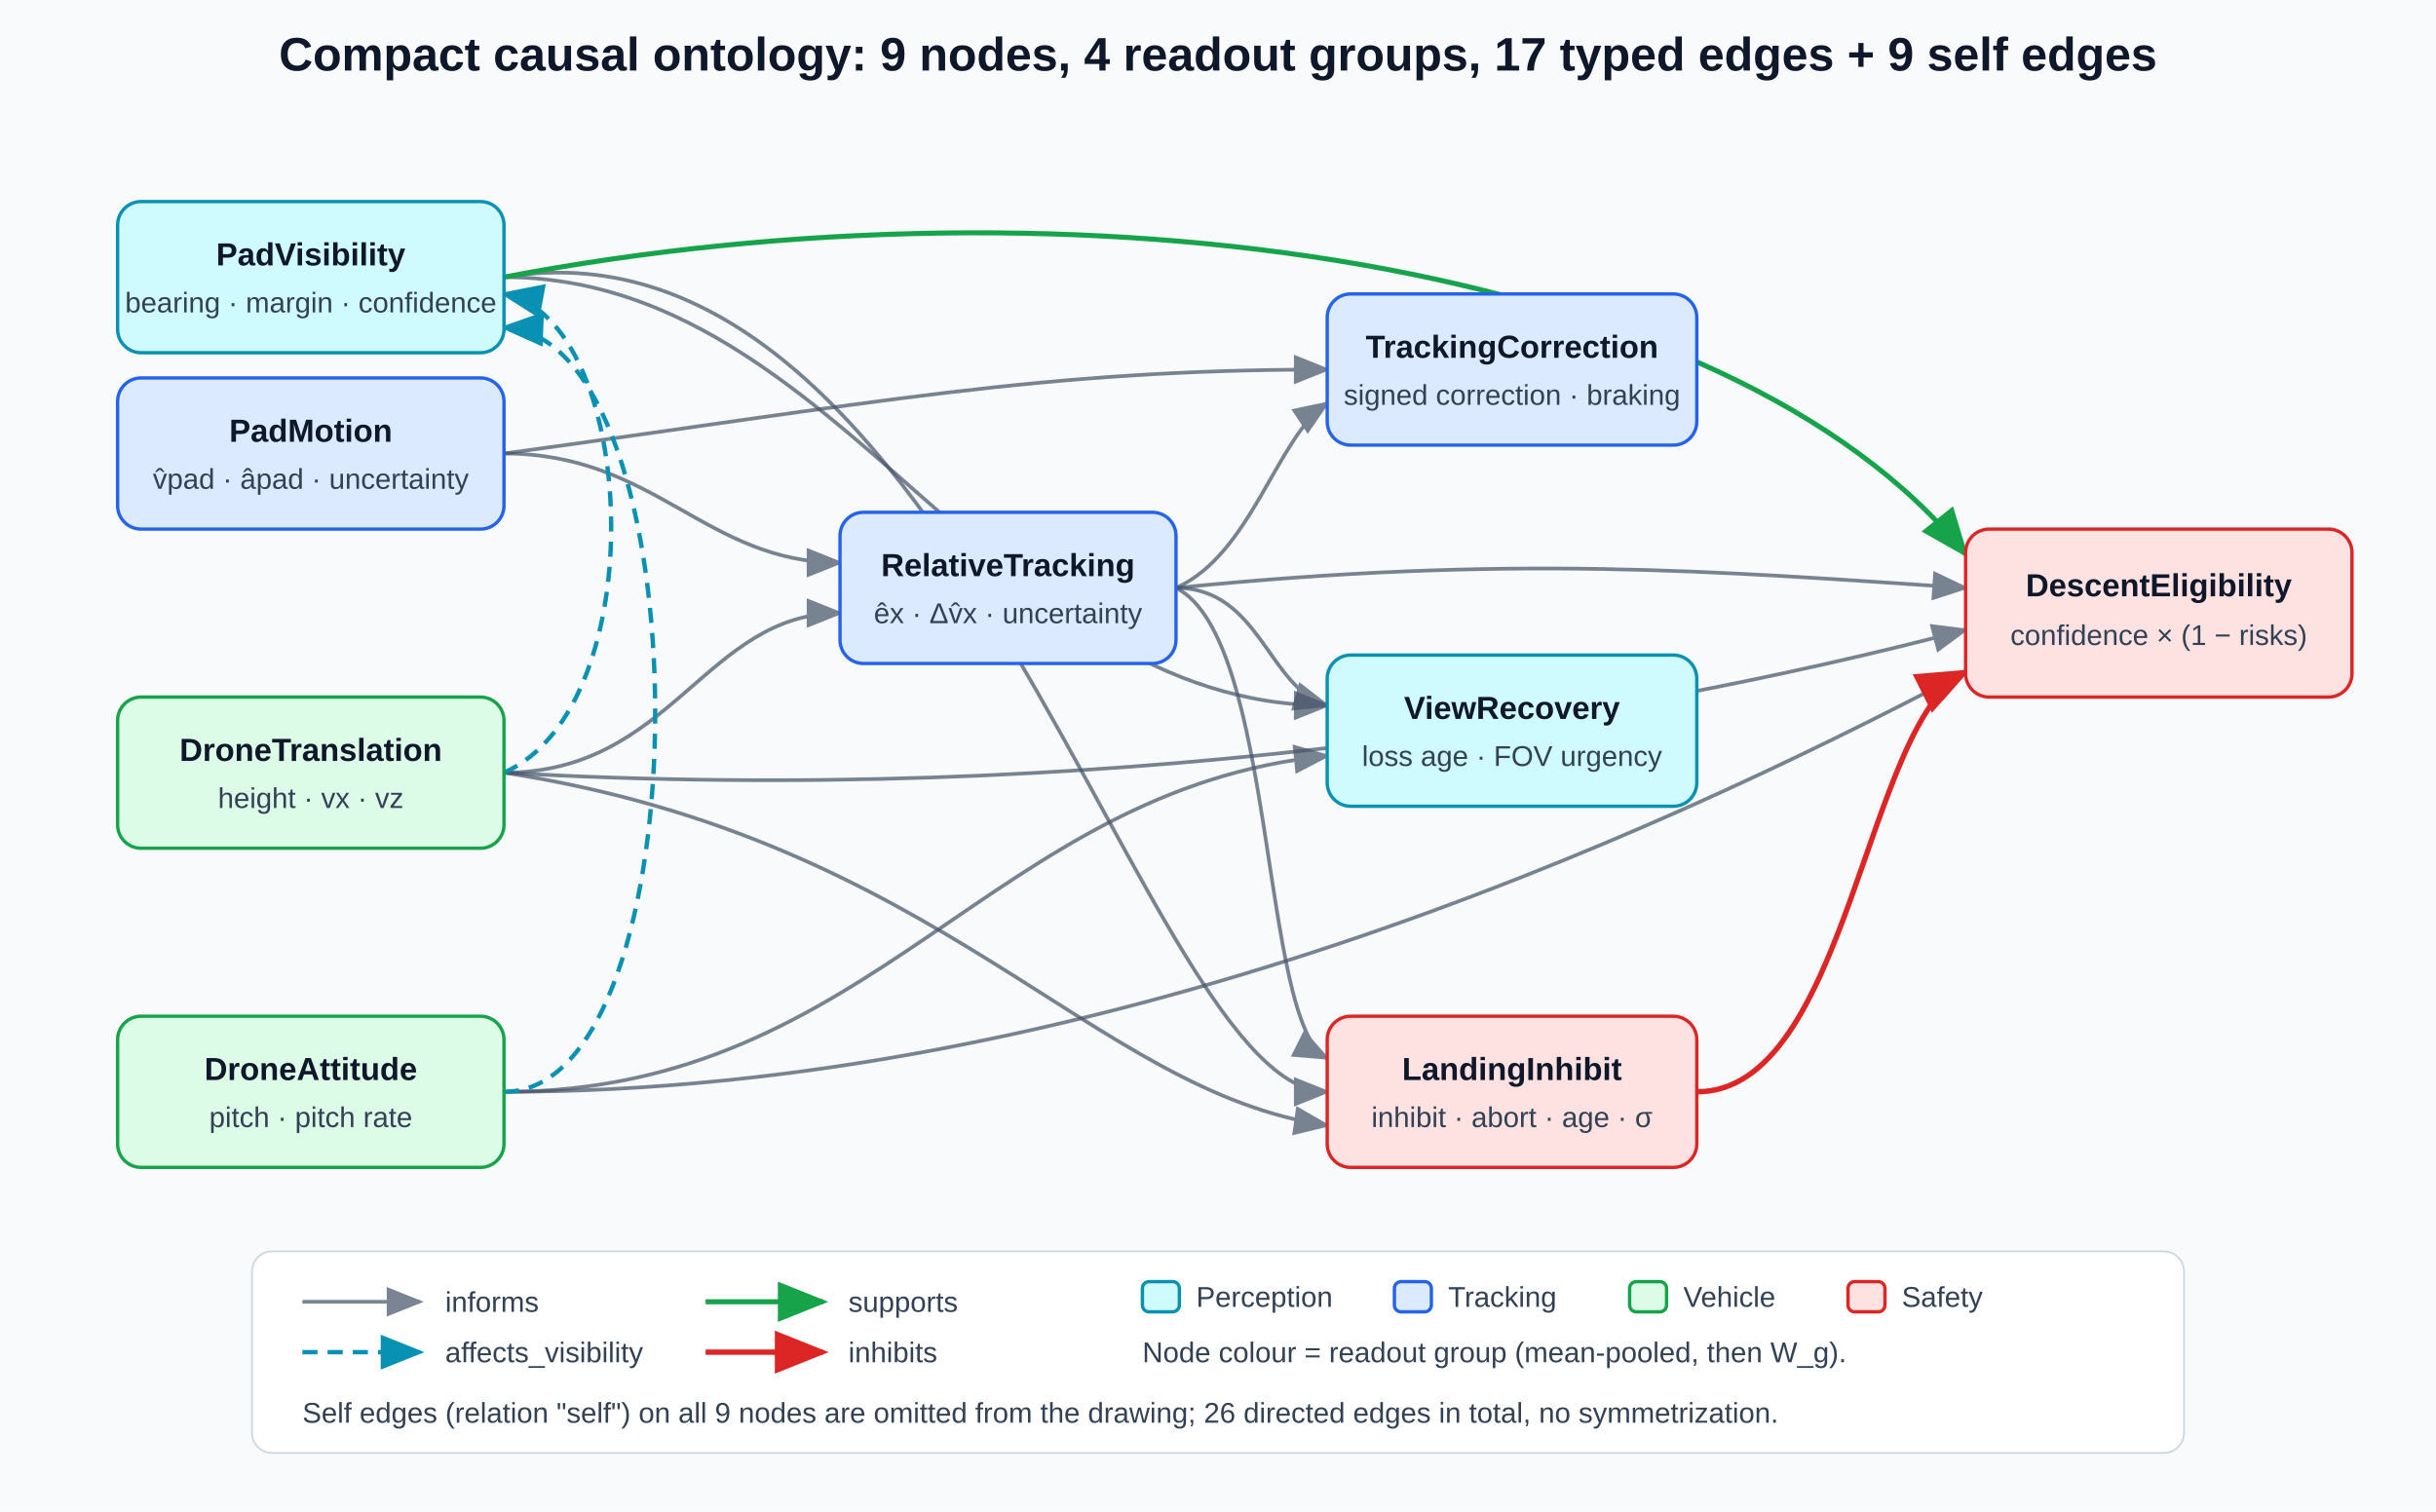
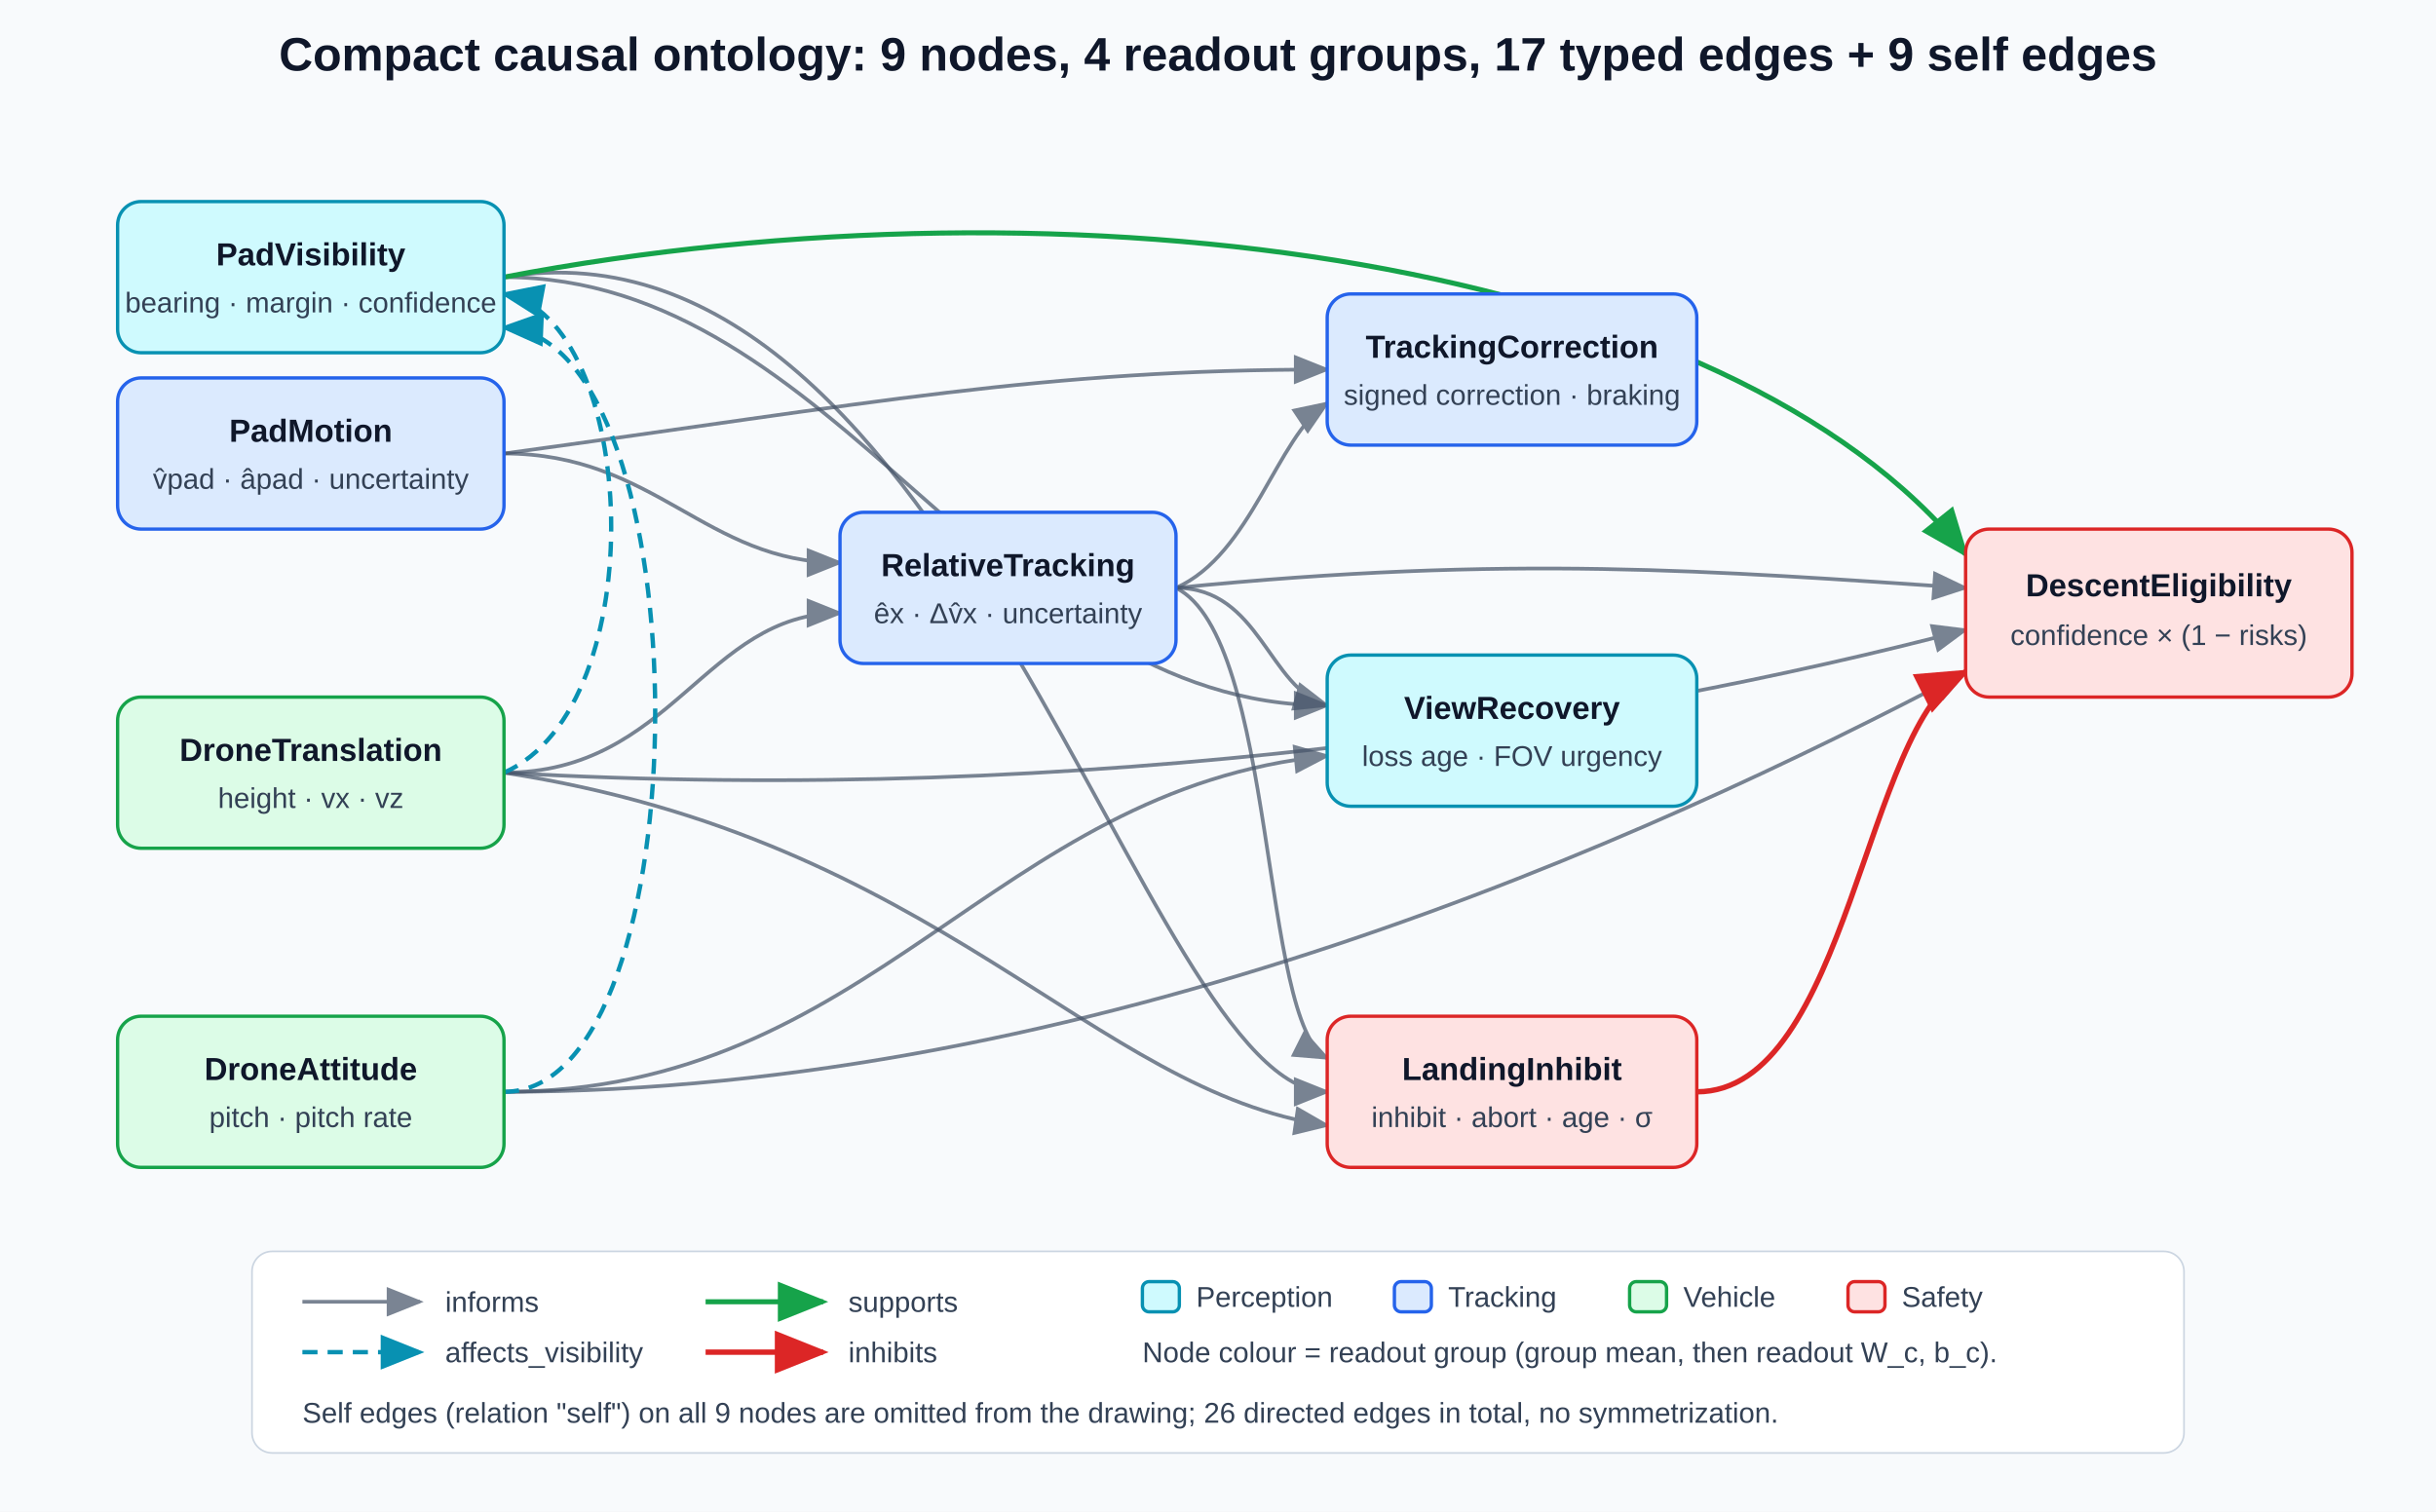
<svg xmlns="http://www.w3.org/2000/svg" width="1450" height="900" viewBox="0 0 1450 900">
  <defs>
    <marker id="a" markerWidth="10" markerHeight="8" refX="9" refY="4" orient="auto">
      <path d="M0,0 L10,4 L0,8 Z" fill="#475569" />
    </marker>
    <marker id="v" markerWidth="10" markerHeight="8" refX="9" refY="4" orient="auto">
      <path d="M0,0 L10,4 L0,8 Z" fill="#0891b2" />
    </marker>
    <marker id="p" markerWidth="10" markerHeight="8" refX="9" refY="4" orient="auto">
      <path d="M0,0 L10,4 L0,8 Z" fill="#16a34a" />
    </marker>
    <marker id="r" markerWidth="10" markerHeight="8" refX="9" refY="4" orient="auto">
      <path d="M0,0 L10,4 L0,8 Z" fill="#dc2626" />
    </marker>
    <style>.n{rx:14;stroke-width:2}.t{font:600 19px Arial,sans-serif;fill:#0f172a}.h{font:700 28px Arial,sans-serif;fill:#0f172a}.s{font:17px Arial,sans-serif;fill:#334155}.e{stroke:#475569;stroke-width:2.2;fill:none;marker-end:url(#a);opacity:.72}.v{stroke:#0891b2;stroke-width:2.6;stroke-dasharray:9 6;fill:none;marker-end:url(#v)}.p{stroke:#16a34a;stroke-width:3;fill:none;marker-end:url(#p)}.i{stroke:#dc2626;stroke-width:3.2;fill:none;marker-end:url(#r)} </style>
  </defs>
  <rect width="1450" height="900" fill="#f8fafc" />
  <text x="725" y="42" text-anchor="middle" class="h">Compact causal ontology: 9 nodes, 4 readout groups, 17 typed edges + 9 self edges</text>
  <path class="e" d="M300 270 C390 270 420 335 500 335" />
  <path class="e" d="M300 460 C400 460 420 365 500 365" />
  <path class="e" d="M300 270 C520 240 620 220 790 220" />
  <path class="e" d="M700 350 C745 330 760 260 790 240" />
  <path class="e" d="M300 165 C500 165 590 420 790 420" />
  <path class="e" d="M300 650 C520 650 590 470 790 450" />
  <path class="e" d="M700 350 C750 350 755 410 790 420" />
  <path class="e" d="M700 350 C900 330 1020 340 1170 350" />
  <path class="e" d="M300 460 C650 480 960 430 1170 375" />
  <path class="e" d="M300 650 C650 650 980 500 1170 400" />
  <path class="e" d="M300 165 C570 120 680 650 790 650" />
  <path class="e" d="M700 350 C760 380 750 610 790 630" />
  <path class="e" d="M300 460 C560 500 650 650 790 670" />
  <path class="v" d="M300 650 C420 650 420 200 300 195" />
  <path class="v" d="M300 460 C390 420 380 190 300 175" />
  <path class="p" d="M300 165 C640 100 1030 155 1170 330" />
  <path class="i" d="M1010 650 C1100 650 1110 430 1170 400" />
  <rect x="70" y="120" width="230" height="90" class="n" fill="#cffafe" stroke="#0891b2" />
  <text x="185" y="158" text-anchor="middle" class="t">PadVisibility</text>
  <text x="185" y="186" text-anchor="middle" class="s">bearing · margin · confidence</text>
  <rect x="70" y="225" width="230" height="90" class="n" fill="#dbeafe" stroke="#2563eb" />
  <text x="185" y="263" text-anchor="middle" class="t">PadMotion</text>
  <text x="185" y="291" text-anchor="middle" class="s">v̂pad · âpad · uncertainty</text>
  <rect x="70" y="415" width="230" height="90" class="n" fill="#dcfce7" stroke="#16a34a" />
  <text x="185" y="453" text-anchor="middle" class="t">DroneTranslation</text>
  <text x="185" y="481" text-anchor="middle" class="s">height · vx · vz</text>
  <rect x="70" y="605" width="230" height="90" class="n" fill="#dcfce7" stroke="#16a34a" />
  <text x="185" y="643" text-anchor="middle" class="t">DroneAttitude</text>
  <text x="185" y="671" text-anchor="middle" class="s">pitch · pitch rate</text>
  <rect x="500" y="305" width="200" height="90" class="n" fill="#dbeafe" stroke="#2563eb" />
  <text x="600" y="343" text-anchor="middle" class="t">RelativeTracking</text>
  <text x="600" y="371" text-anchor="middle" class="s">êx · Δv̂x · uncertainty</text>
  <rect x="790" y="175" width="220" height="90" class="n" fill="#dbeafe" stroke="#2563eb" />
  <text x="900" y="213" text-anchor="middle" class="t">TrackingCorrection</text>
  <text x="900" y="241" text-anchor="middle" class="s">signed correction · braking</text>
  <rect x="790" y="390" width="220" height="90" class="n" fill="#cffafe" stroke="#0891b2" />
  <text x="900" y="428" text-anchor="middle" class="t">ViewRecovery</text>
  <text x="900" y="456" text-anchor="middle" class="s">loss age · FOV urgency</text>
  <rect x="790" y="605" width="220" height="90" class="n" fill="#fee2e2" stroke="#dc2626" />
  <text x="900" y="643" text-anchor="middle" class="t">LandingInhibit</text>
  <text x="900" y="671" text-anchor="middle" class="s">inhibit · abort · age · σ</text>
  <rect x="1170" y="315" width="230" height="100" class="n" fill="#fee2e2" stroke="#dc2626" />
  <text x="1285" y="355" text-anchor="middle" class="t">DescentEligibility</text>
  <text x="1285" y="384" text-anchor="middle" class="s">confidence × (1 − risks)</text>
  <rect x="150" y="745" width="1150" height="120" rx="12" fill="#fff" stroke="#cbd5e1" />
  <line x1="180" y1="775" x2="250" y2="775" class="e" />
  <text x="265" y="781" class="s">informs</text>
  <line x1="180" y1="805" x2="250" y2="805" class="v" />
  <text x="265" y="811" class="s">affects_visibility</text>
  <line x1="420" y1="775" x2="490" y2="775" class="p" />
  <text x="505" y="781" class="s">supports</text>
  <line x1="420" y1="805" x2="490" y2="805" class="i" />
  <text x="505" y="811" class="s">inhibits</text>
  <rect x="680" y="763" width="22" height="18" rx="4" fill="#cffafe" stroke="#0891b2" stroke-width="2" />
  <text x="712" y="778" class="s">Perception</text>
  <rect x="830" y="763" width="22" height="18" rx="4" fill="#dbeafe" stroke="#2563eb" stroke-width="2" />
  <text x="862" y="778" class="s">Tracking</text>
  <rect x="970" y="763" width="22" height="18" rx="4" fill="#dcfce7" stroke="#16a34a" stroke-width="2" />
  <text x="1002" y="778" class="s">Vehicle</text>
  <rect x="1100" y="763" width="22" height="18" rx="4" fill="#fee2e2" stroke="#dc2626" stroke-width="2" />
  <text x="1132" y="778" class="s">Safety</text>
-   <text x="680" y="811" class="s">Node colour = readout group (mean-pooled, then W_g).</text>
+   <text x="680" y="811" class="s">Node colour = readout group (group mean, then readout W_c, b_c).</text>
  <text x="180" y="847" class="s">Self edges (relation "self") on all 9 nodes are omitted from the drawing; 26 directed edges in total, no symmetrization.</text>
</svg>
